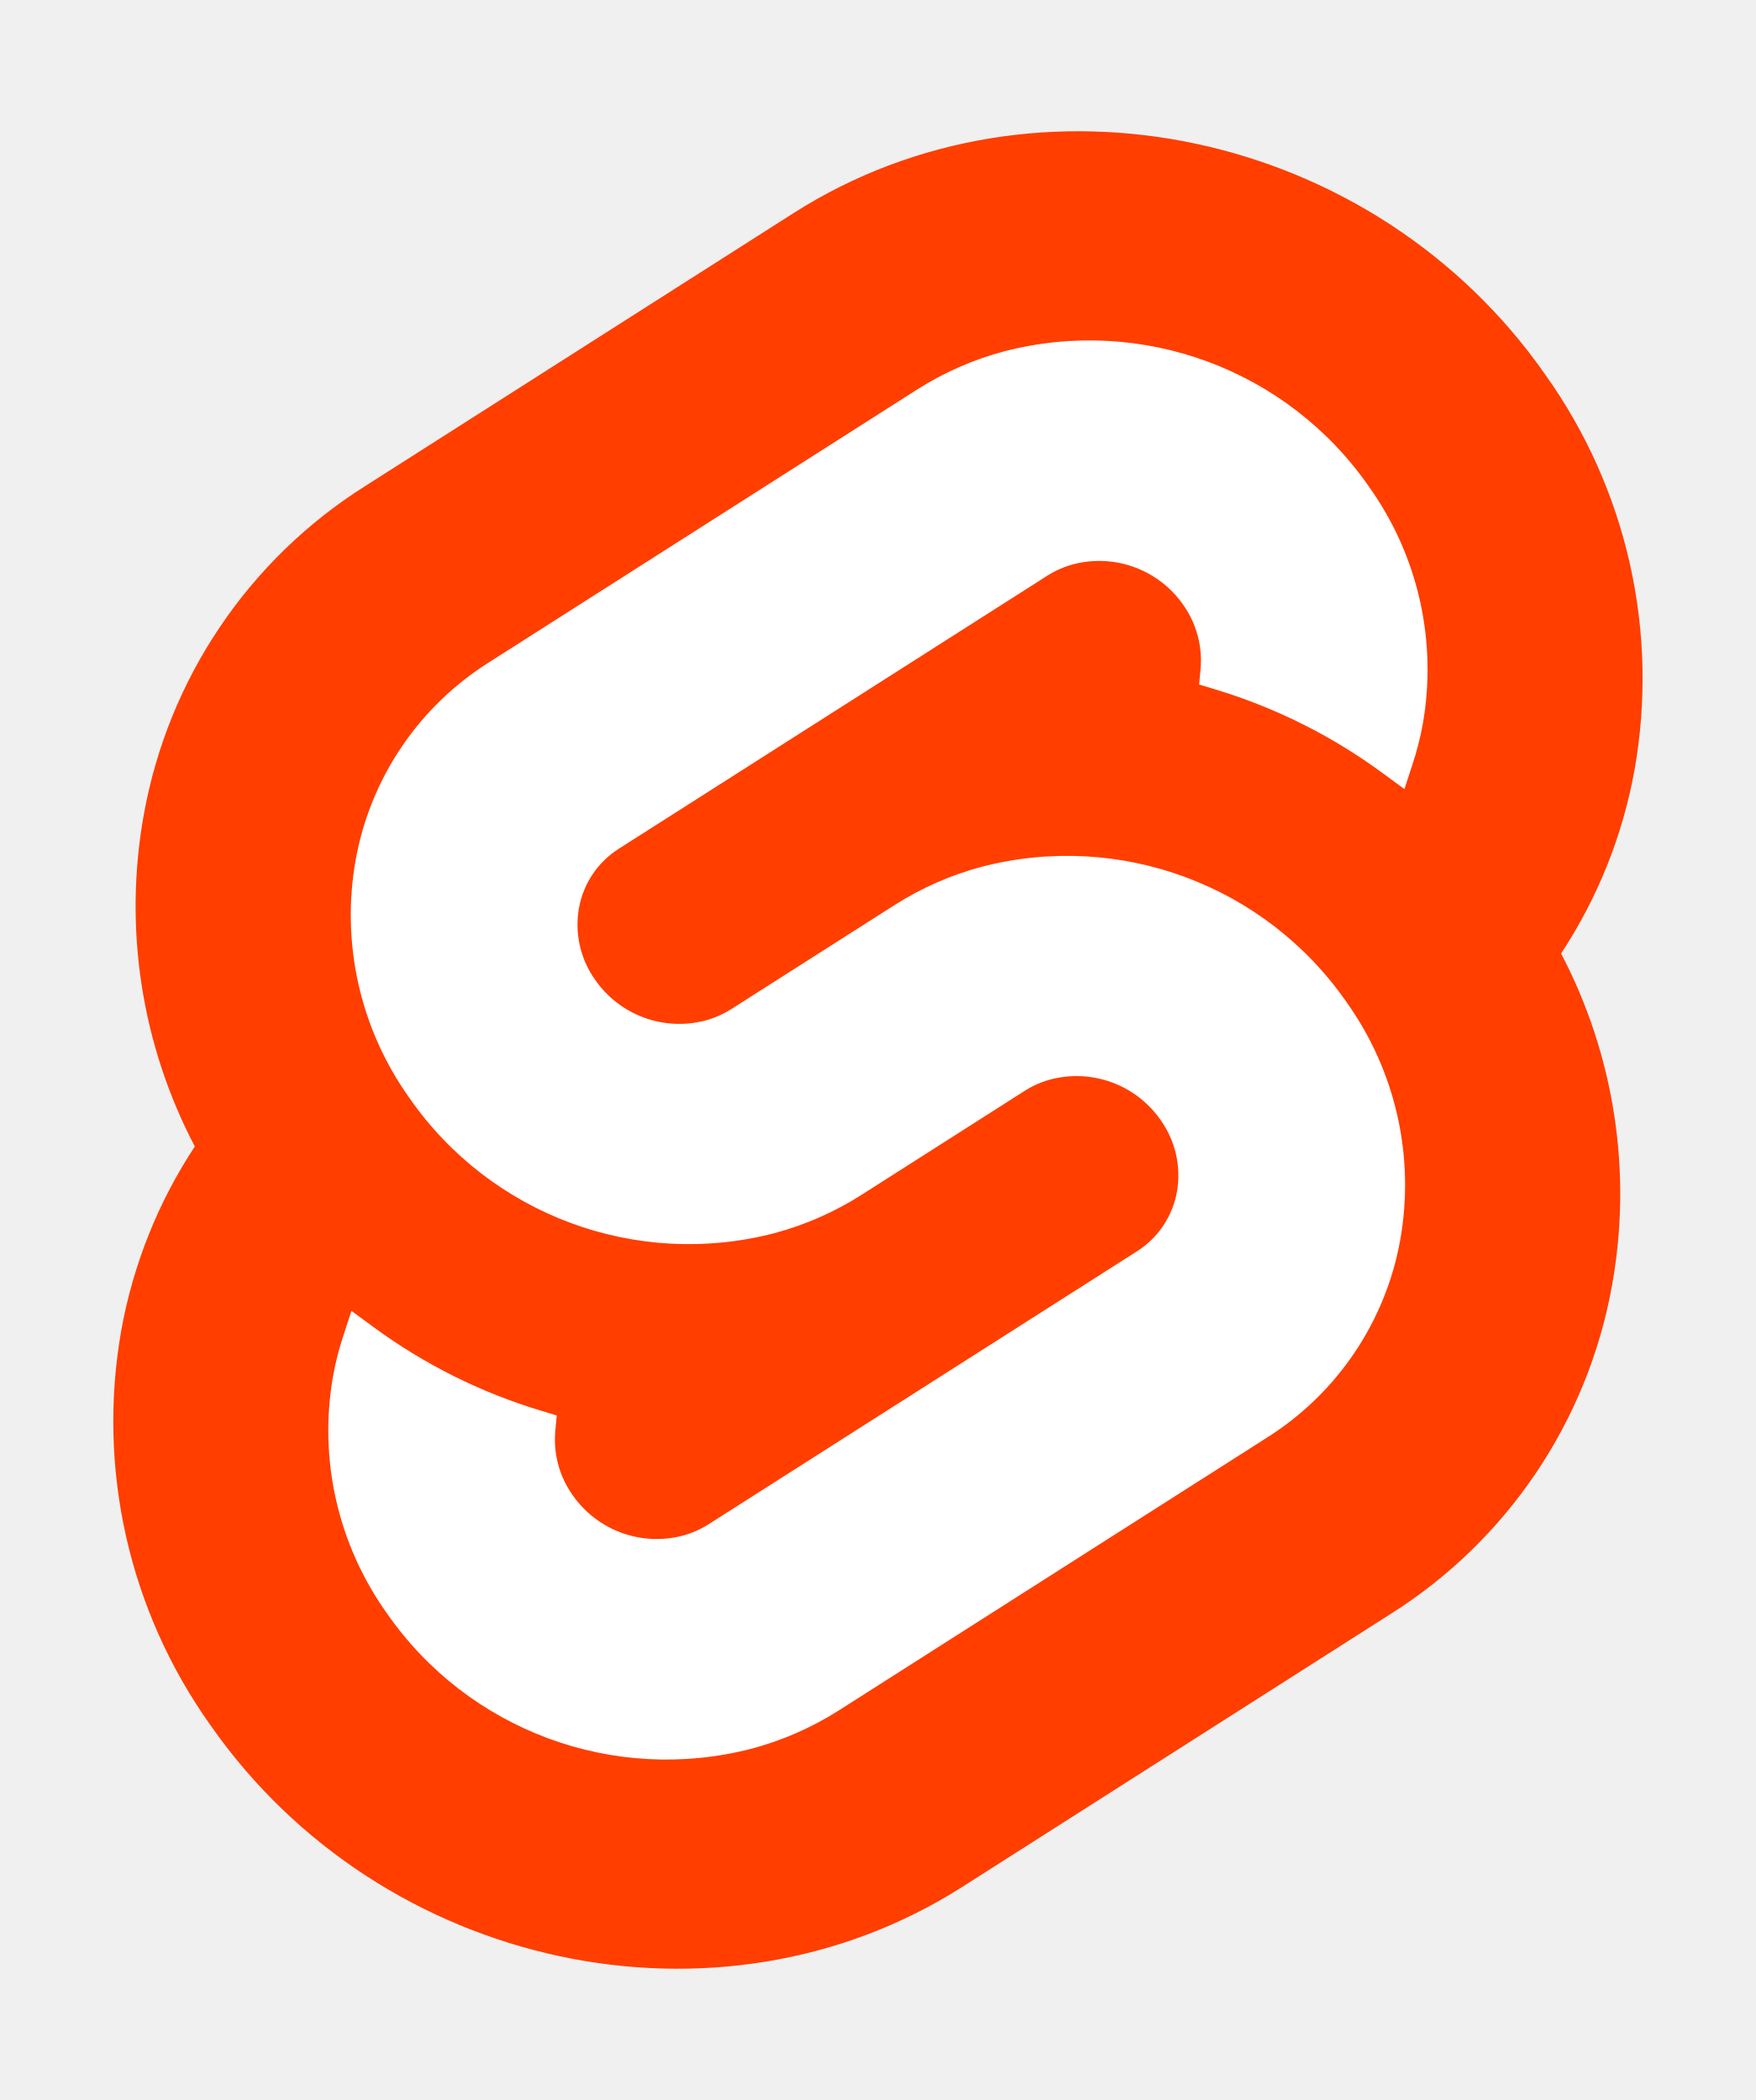
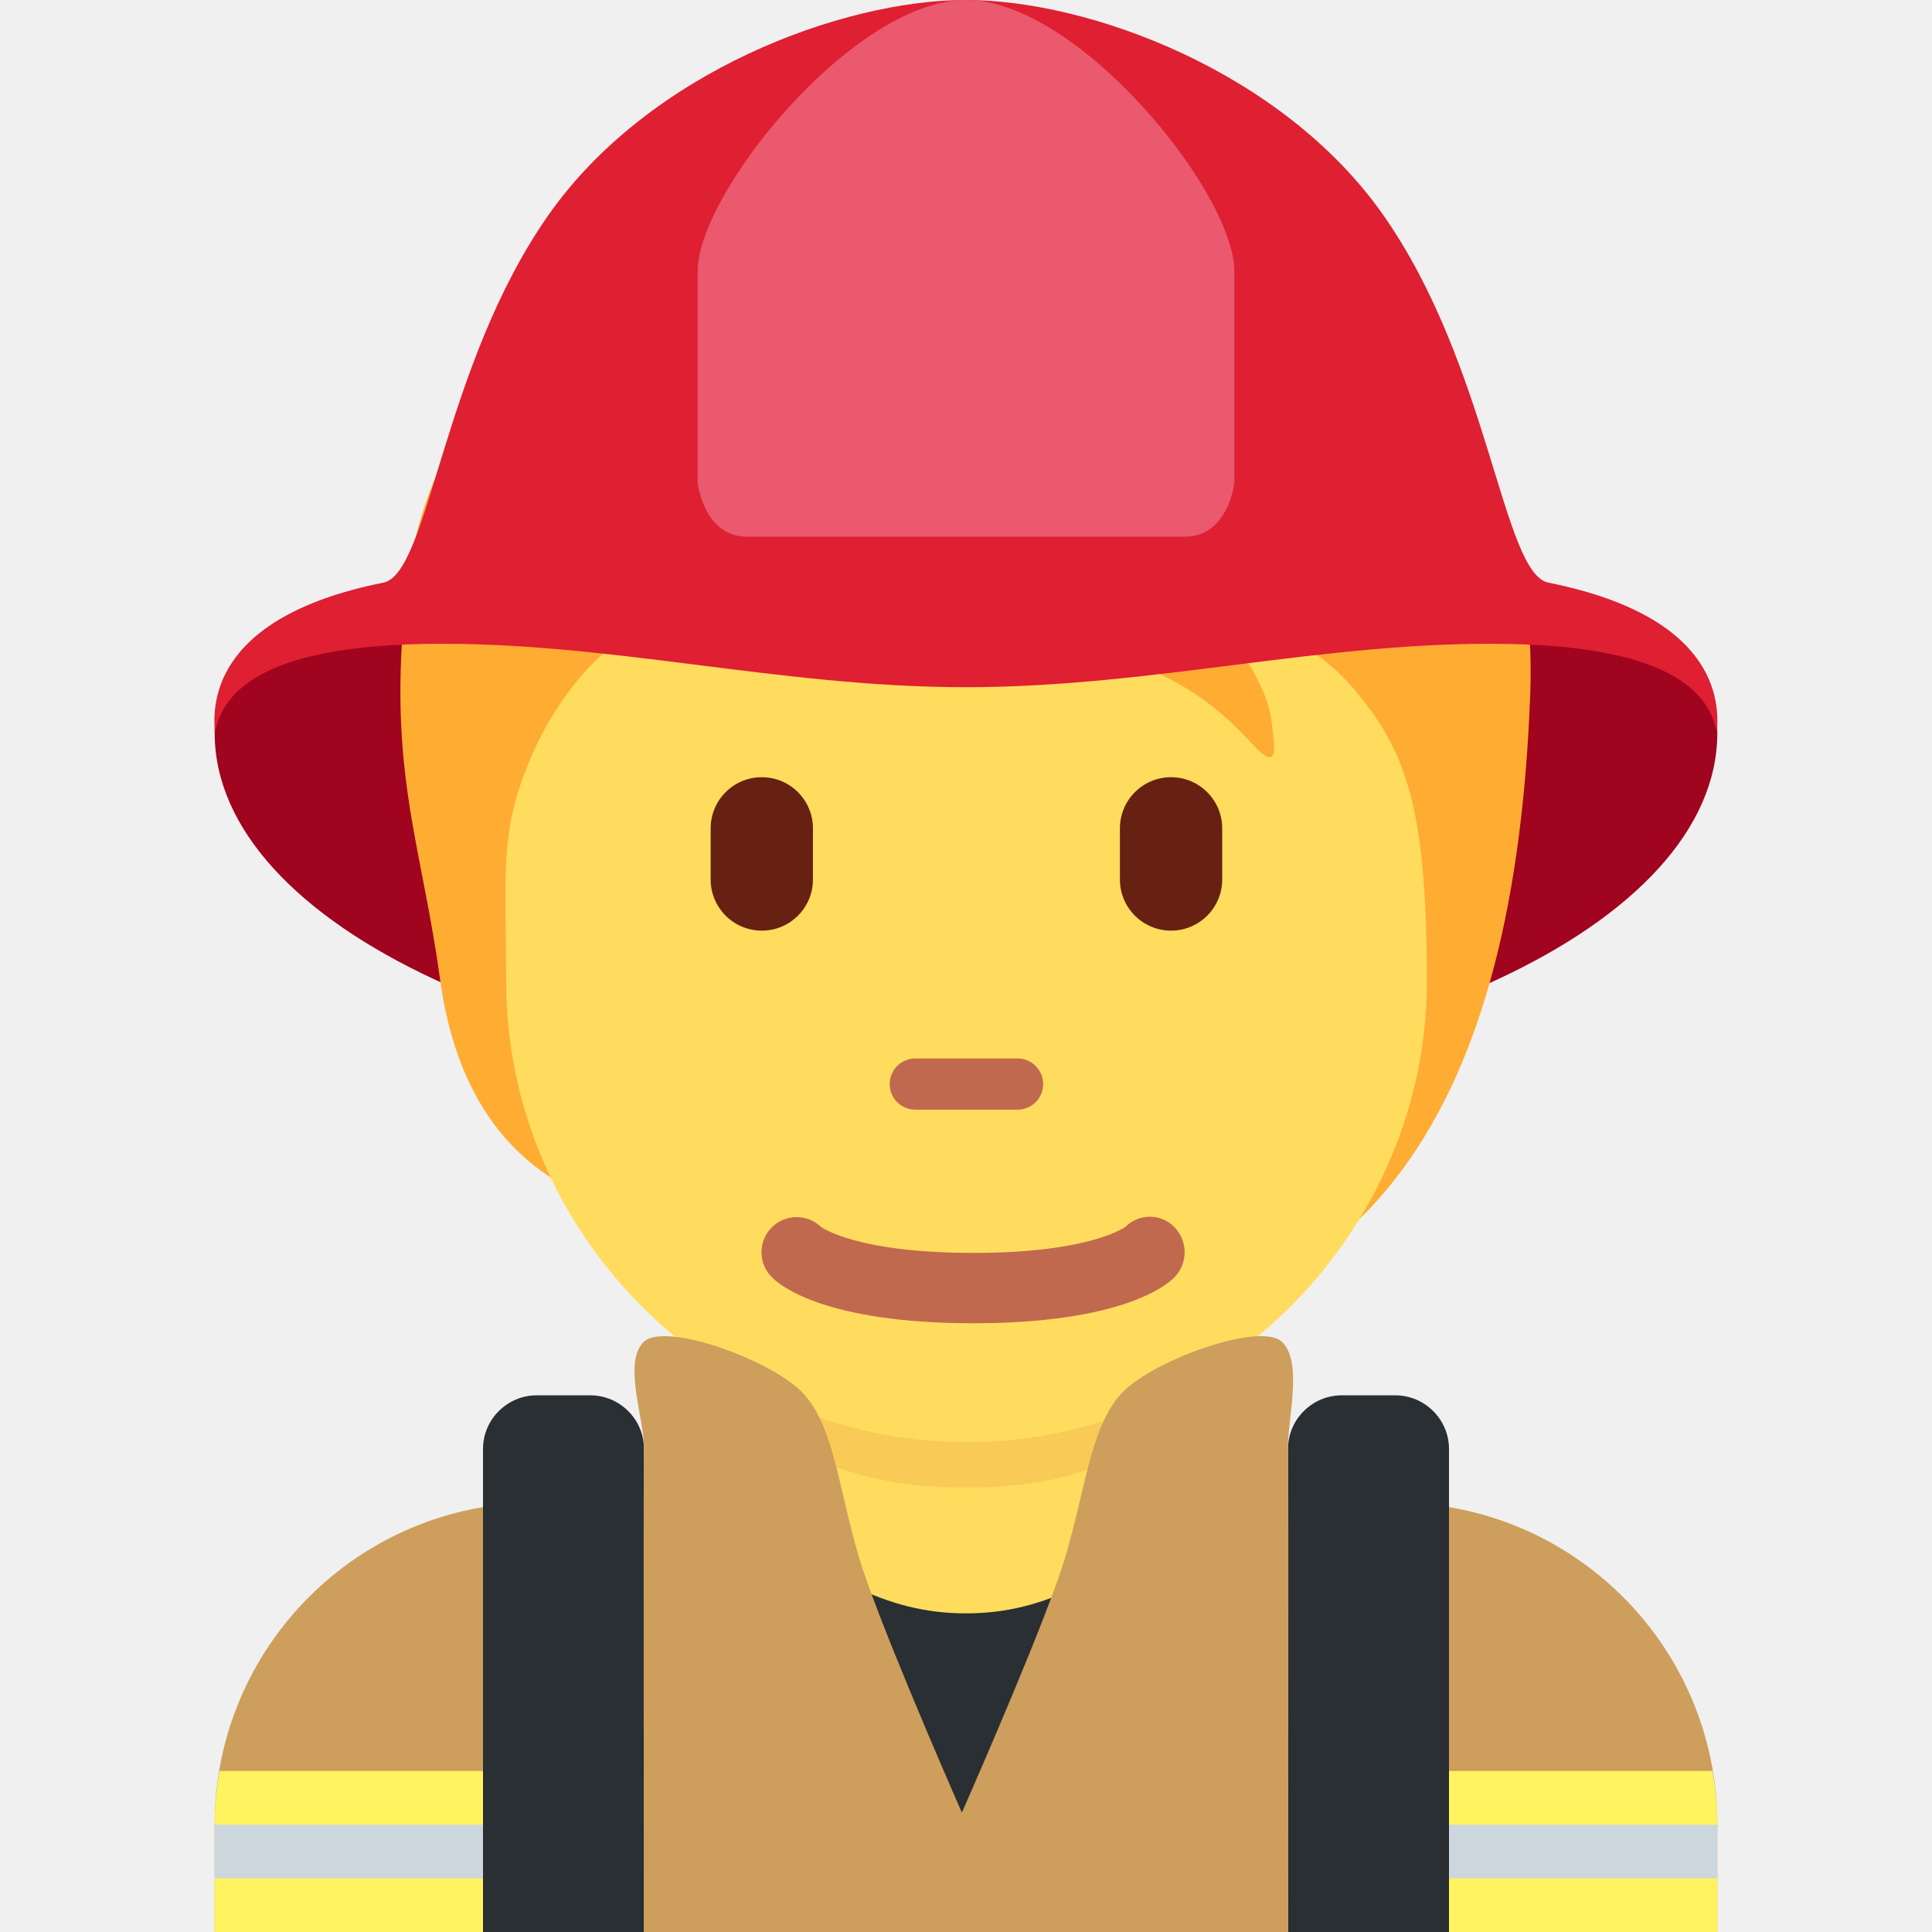
- <svg xmlns="http://www.w3.org/2000/svg" width="107" height="128" viewBox="0 0 107 128">
-   <path d="M94.157 22.819c-10.4-14.885-30.94-19.297-45.792-9.835L22.282 29.608A29.92 29.92 0 0 0 8.764 49.65a31.5 31.5 0 0 0 3.108 20.231 30 30 0 0 0-4.477 11.183 31.9 31.9 0 0 0 5.448 24.116c10.402 14.887 30.942 19.297 45.791 9.835l26.083-16.624A29.92 29.92 0 0 0 98.235 78.35a31.53 31.53 0 0 0-3.105-20.232 30 30 0 0 0 4.474-11.182 31.88 31.88 0 0 0-5.447-24.116" style="fill:#ff3e00" />
-   <path d="M45.817 106.582a20.72 20.72 0 0 1-22.237-8.243 19.17 19.17 0 0 1-3.277-14.503 18 18 0 0 1 .624-2.435l.49-1.498 1.337.981a33.6 33.6 0 0 0 10.203 5.098l.97.294-.09.968a5.85 5.85 0 0 0 1.052 3.878 6.24 6.24 0 0 0 6.695 2.485 5.8 5.8 0 0 0 1.603-.704L69.27 76.28a5.43 5.43 0 0 0 2.45-3.631 5.8 5.8 0 0 0-.987-4.371 6.24 6.24 0 0 0-6.698-2.487 5.7 5.7 0 0 0-1.6.704l-9.953 6.345a19 19 0 0 1-5.296 2.326 20.72 20.72 0 0 1-22.237-8.243 19.17 19.17 0 0 1-3.277-14.502 17.99 17.99 0 0 1 8.13-12.052l26.081-16.623a19 19 0 0 1 5.3-2.329 20.72 20.72 0 0 1 22.237 8.243 19.17 19.17 0 0 1 3.277 14.503 18 18 0 0 1-.624 2.435l-.49 1.498-1.337-.98a33.6 33.6 0 0 0-10.203-5.1l-.97-.294.09-.968a5.86 5.86 0 0 0-1.052-3.878 6.24 6.24 0 0 0-6.696-2.485 5.8 5.8 0 0 0-1.602.704L37.73 51.72a5.42 5.42 0 0 0-2.449 3.63 5.79 5.79 0 0 0 .986 4.372 6.24 6.24 0 0 0 6.698 2.486 5.8 5.8 0 0 0 1.602-.704l9.952-6.342a19 19 0 0 1 5.295-2.328 20.72 20.72 0 0 1 22.237 8.242 19.17 19.17 0 0 1 3.277 14.503 18 18 0 0 1-8.13 12.053l-26.081 16.622a19 19 0 0 1-5.3 2.328" style="fill:#fff" />
+ <svg xmlns="http://www.w3.org/2000/svg" viewBox="0 0 36 36">
+   <path fill="#CE9E5D" d="M32 36v-2a6 6 0 0 0-6-6H10a6 6 0 0 0-6 6v2z" />
+   <path fill="#FFF35F" d="M4.09 33c-.055.326-.09.659-.09 1v2h28v-2c0-.341-.035-.674-.09-1z" />
+   <path fill="#CCD6DD" d="M4 34h28v1H4z" />
+   <path fill="#A0041E" d="M32 13.656c0 3.59-6.268 6.5-14 6.5s-14-2.91-14-6.5 6.268-2.5 14-2.5 14-1.09 14 2.5" />
+   <path fill="#292F33" d="M14 27h8s-1.018 7-4 7-4-7-4-7" />
+   <path fill="#FFDC5D" d="M13.64 28.101c1.744 1.267 2.848 1.962 4.36 1.962 1.511 0 2.616-.696 4.36-1.962V24.29h-8.72z" />
+   <path fill="#F9CA55" d="M13.632 25.973c1.216 1.374 2.724 1.746 4.364 1.746s3.147-.372 4.364-1.746v-3.491h-8.728z" />
+   <path fill="#FFAC33" d="M21.152 3.3c-1.925-.623-5.876-.46-7.008 1.012-2.944.057-6.083 2.932-6.536 6.443-.448 3.475.235 4.874.591 7.486.403 2.96 2.067 3.907 3.397 4.303 1.914 2.529 3.949 2.421 7.366 2.421 6.672 0 9.271-4.458 9.552-12.04.169-4.585-2.522-8.059-7.362-9.625" />
+   <path fill="#FFDC5D" d="M25.547 13.243c-.646-.894-1.472-1.614-3.284-1.868.68.311 1.331 1.387 1.416 1.982s.17 1.076-.368.481c-2.155-2.382-4.502-1.444-6.827-2.899-1.624-1.016-2.119-2.141-2.119-2.141s-.198 1.5-2.661 3.029c-.714.443-1.566 1.43-2.038 2.888-.34 1.048-.234 1.982-.234 3.578 0 4.66 3.841 8.578 8.578 8.578s8.578-3.953 8.578-8.578c-.002-2.898-.305-4.03-1.041-5.05" />
+   <path fill="#C1694F" d="M18.961 20.677h-1.906a.477.477 0 1 1 0-.954h1.906a.477.477 0 1 1 0 .954" />
+   <path fill="#662113" d="M14.195 17.341a.953.953 0 0 1-.953-.953v-.953a.953.953 0 0 1 1.906 0v.953a.953.953 0 0 1-.953.953m7.626 0a.953.953 0 0 1-.953-.953v-.953a.953.953 0 0 1 1.906 0v.953a.953.953 0 0 1-.953.953" />
+   <path fill="#C1694F" d="M18.134 24.657c-2.754 0-3.6-.705-3.741-.848a.655.655 0 0 1 .902-.95c.052.037.721.487 2.839.487 2.2 0 2.836-.485 2.842-.49a.64.64 0 0 1 .913.015.67.67 0 0 1-.014.939c-.142.142-.987.847-3.741.847" />
+   <path fill="#292F33" d="M27 36v-9c0-.55-.45-1-1-1h-1c-.55 0-1 .45-1 1v9zm-15 0v-9c0-.55-.45-1-1-1h-1c-.55 0-1 .45-1 1v9z" />
+   <path fill="#DF1F32" d="M28.853 10.857c-.86-.173-1.093-4.028-3.084-6.859C23.894 1.335 20.304 0 17.997 0S12.1 1.335 10.226 3.998c-1.992 2.831-2.224 6.686-3.084 6.859-3.317.665-3.161 2.386-3.14 2.782.123-.466.438-1.578 3.902-1.64 3.404-.06 6.58.806 10.094.806s6.69-.866 10.094-.806c3.464.061 3.778 1.173 3.902 1.64.02-.396.176-2.117-3.141-2.782" />
+   <path fill="#EA596E" d="M18 0c-2.094 0-5 3.593-5 5.054V9s.109 1 .92 1h8.16c.811 0 .92-1 .92-1V5.054C23 3.593 20.094 0 18 0" />
+   <path fill="#CE9E5D" d="M23.883 25c-.406-.378-2.474.364-3.019 1s-.638 1.737-1.01 3c-.318 1.079-1.572 3.958-1.931 4.775-.358-.817-1.605-3.696-1.923-4.775-.372-1.263-.455-2.364-1-3s-2.594-1.378-3-1 .015 1.463 0 2 0 9 0 9h12s.015-8.463 0-9 .289-1.622-.117-2" />
</svg>
